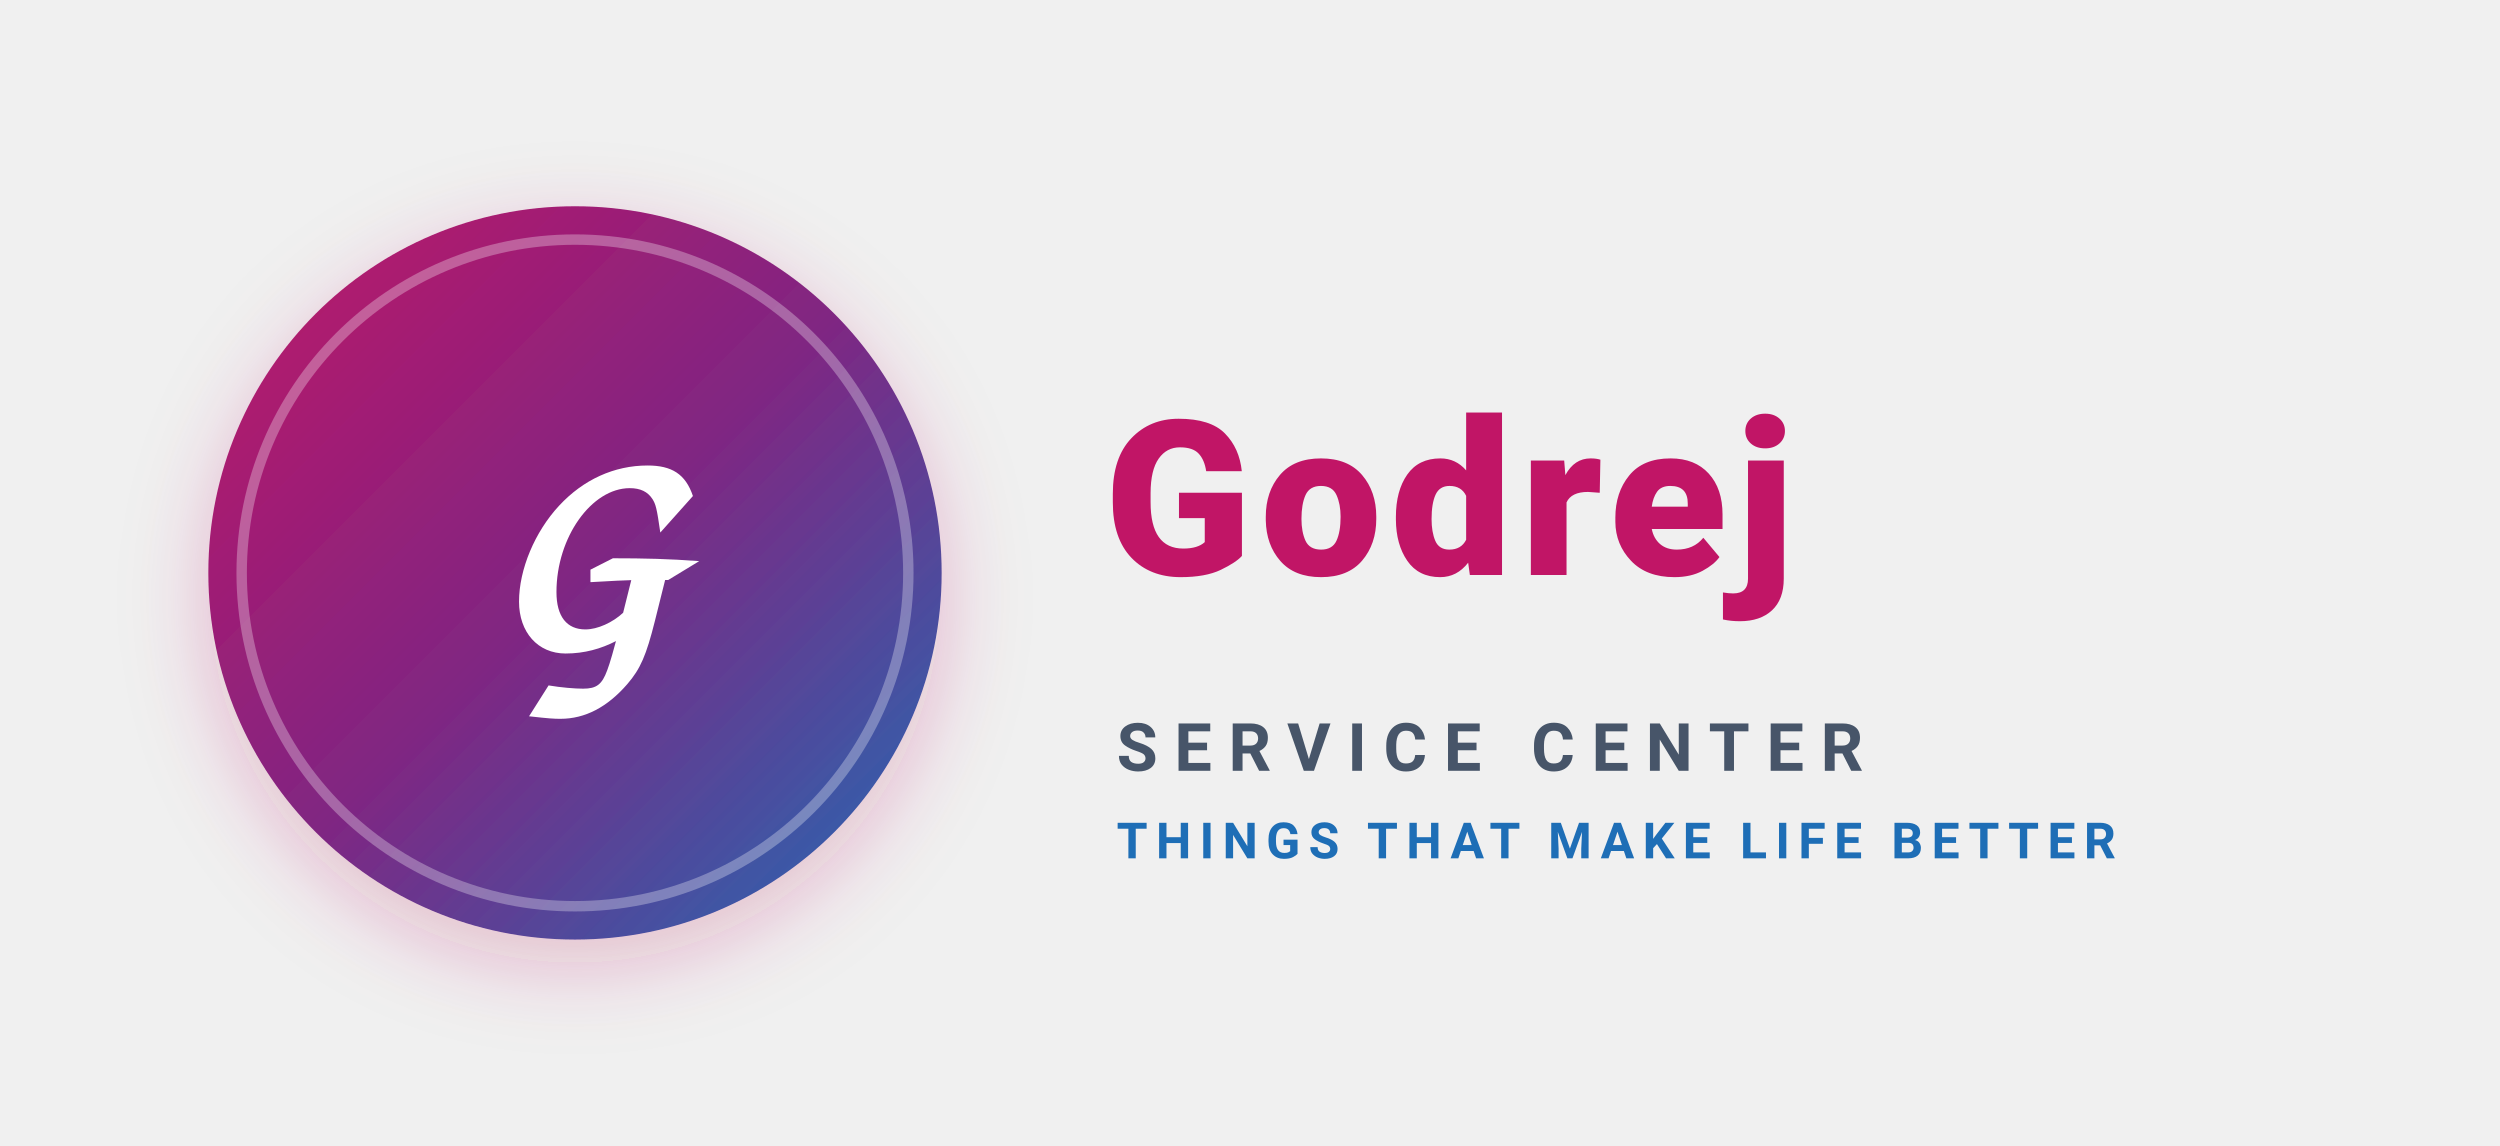
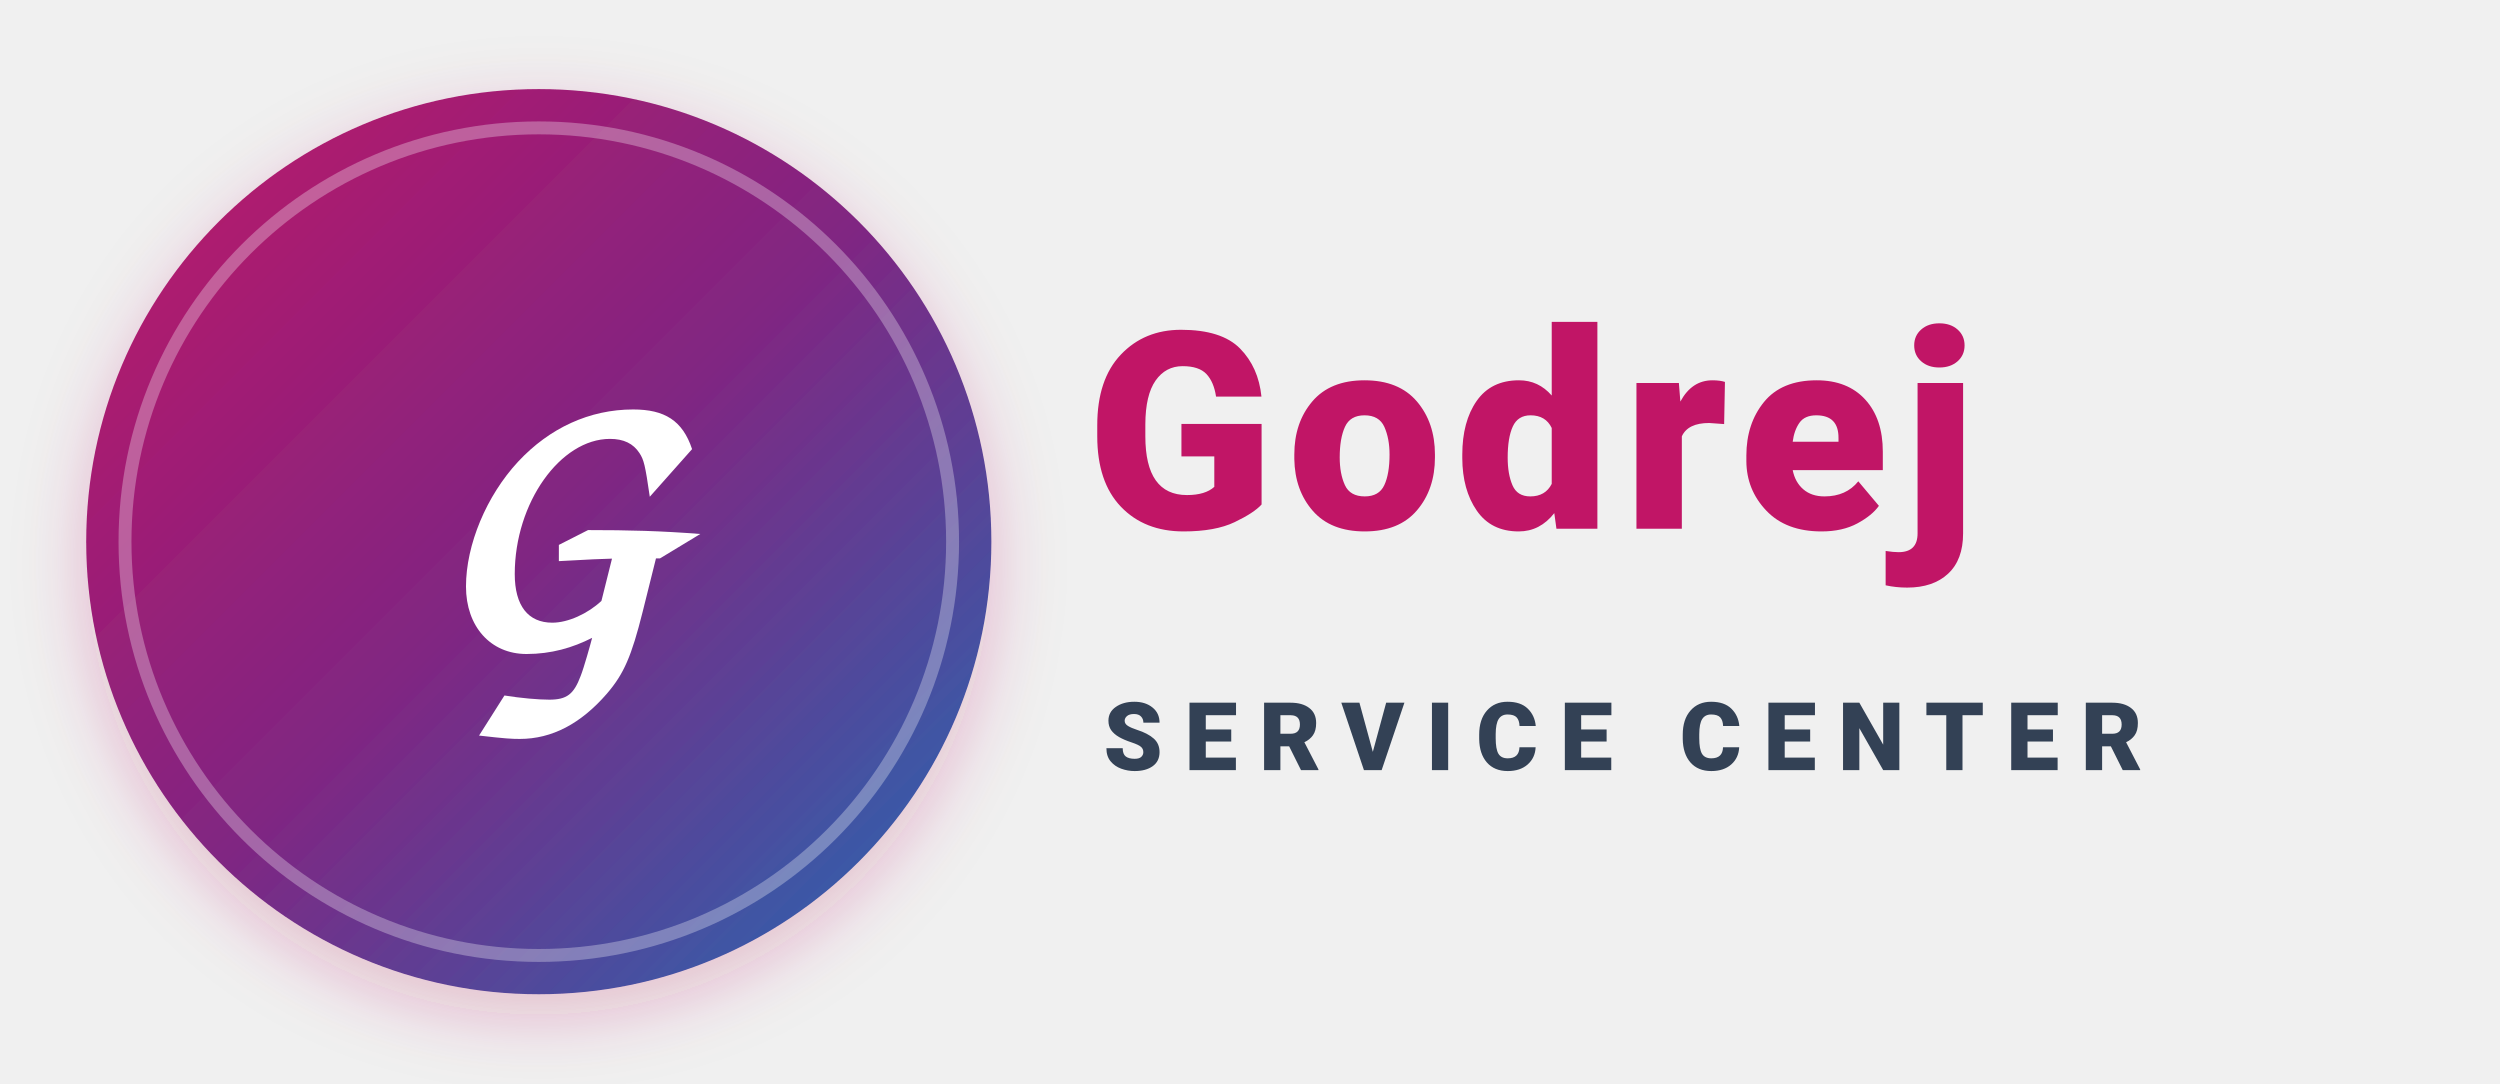
- <svg xmlns="http://www.w3.org/2000/svg" width="600" height="275" viewBox="0 0 600 275">
+ <svg xmlns="http://www.w3.org/2000/svg" width="600" height="260" viewBox="0 15 580 240">
  <defs>
    <linearGradient id="godrejGrad" x1="0%" y1="0%" x2="100%" y2="100%">
      <stop offset="0%" stop-color="#C11566" />
      <stop offset="50%" stop-color="#802682" />
      <stop offset="100%" stop-color="#1E6EB6" />
    </linearGradient>
    <filter id="godrejShadow" x="-20%" y="-20%" width="140%" height="140%">
-       <feDropShadow dx="0" dy="6" stdDeviation="10" flood-color="#C11566" flood-opacity="0.25" />
+       <feDropShadow dx="0" dy="5" stdDeviation="8" flood-color="#C11566" flood-opacity="0.25" />
    </filter>
  </defs>
-   <circle cx="138" cy="137.5" r="88" fill="url(#godrejGrad)" filter="url(#godrejShadow)" />
-   <circle cx="138" cy="137.5" r="80" fill="none" stroke="rgba(255,255,255,0.3)" stroke-width="2.5" />
-   <text x="138" y="156" font-family="'Brush Script MT', 'Segoe Script', cursive, sans-serif" font-weight="bold" font-size="70" fill="#ffffff" text-anchor="middle">G</text>
-   <text x="265" y="138" font-family="'Segoe UI', Roboto, Helvetica, Arial, sans-serif" font-weight="900" font-size="52" fill="#C11566" letter-spacing="2">Godrej</text>
-   <line x1="267" y1="156" x2="520" y2="156" stroke="url(#godrejGrad)" stroke-width="3" stroke-linecap="round" />
-   <text x="268" y="185" font-family="'Segoe UI', Roboto, Helvetica, Arial, sans-serif" font-weight="700" font-size="16" fill="#475569" letter-spacing="4">SERVICE CENTER</text>
-   <text x="268" y="206" font-family="'Segoe UI', Roboto, Helvetica, Arial, sans-serif" font-weight="600" font-size="12" fill="#1E6EB6" letter-spacing="2">THINGS THAT MAKE LIFE BETTER</text>
+   <circle cx="125" cy="135" r="105" fill="url(#godrejGrad)" filter="url(#godrejShadow)" />
+   <circle cx="125" cy="135" r="96" fill="none" stroke="rgba(255,255,255,0.3)" stroke-width="3" />
+   <text x="125" y="160" font-family="'Brush Script MT', 'Segoe Script', cursive, sans-serif" font-weight="bold" font-size="88" fill="#ffffff" text-anchor="middle">G</text>
+   <text x="252" y="132" font-family="'Segoe UI', Roboto, Helvetica, Arial, sans-serif" font-weight="900" font-size="64" fill="#C11566" letter-spacing="3">Godrej</text>
+   <line x1="254" y1="152" x2="540" y2="152" stroke="url(#godrejGrad)" stroke-width="4" stroke-linecap="round" />
+   <text x="256" y="188" font-family="'Segoe UI', Roboto, Helvetica, Arial, sans-serif" font-weight="800" font-size="22" fill="#334155" letter-spacing="5">SERVICE CENTER</text>
</svg>
